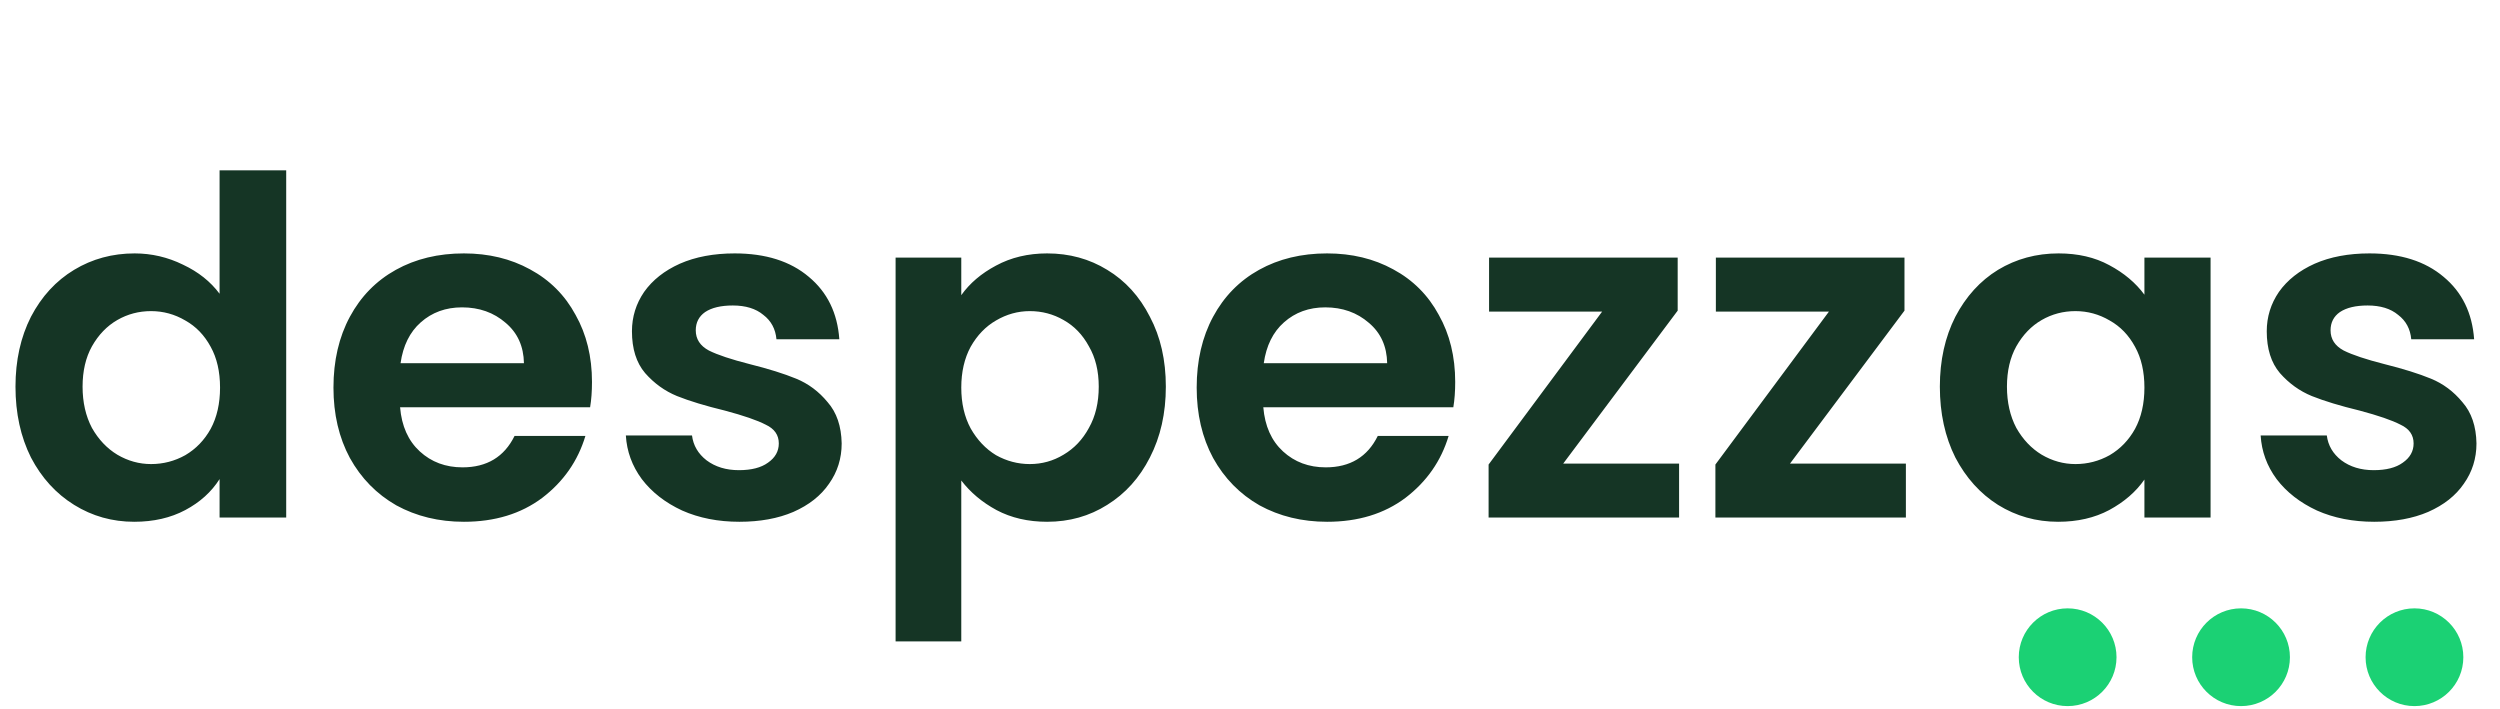
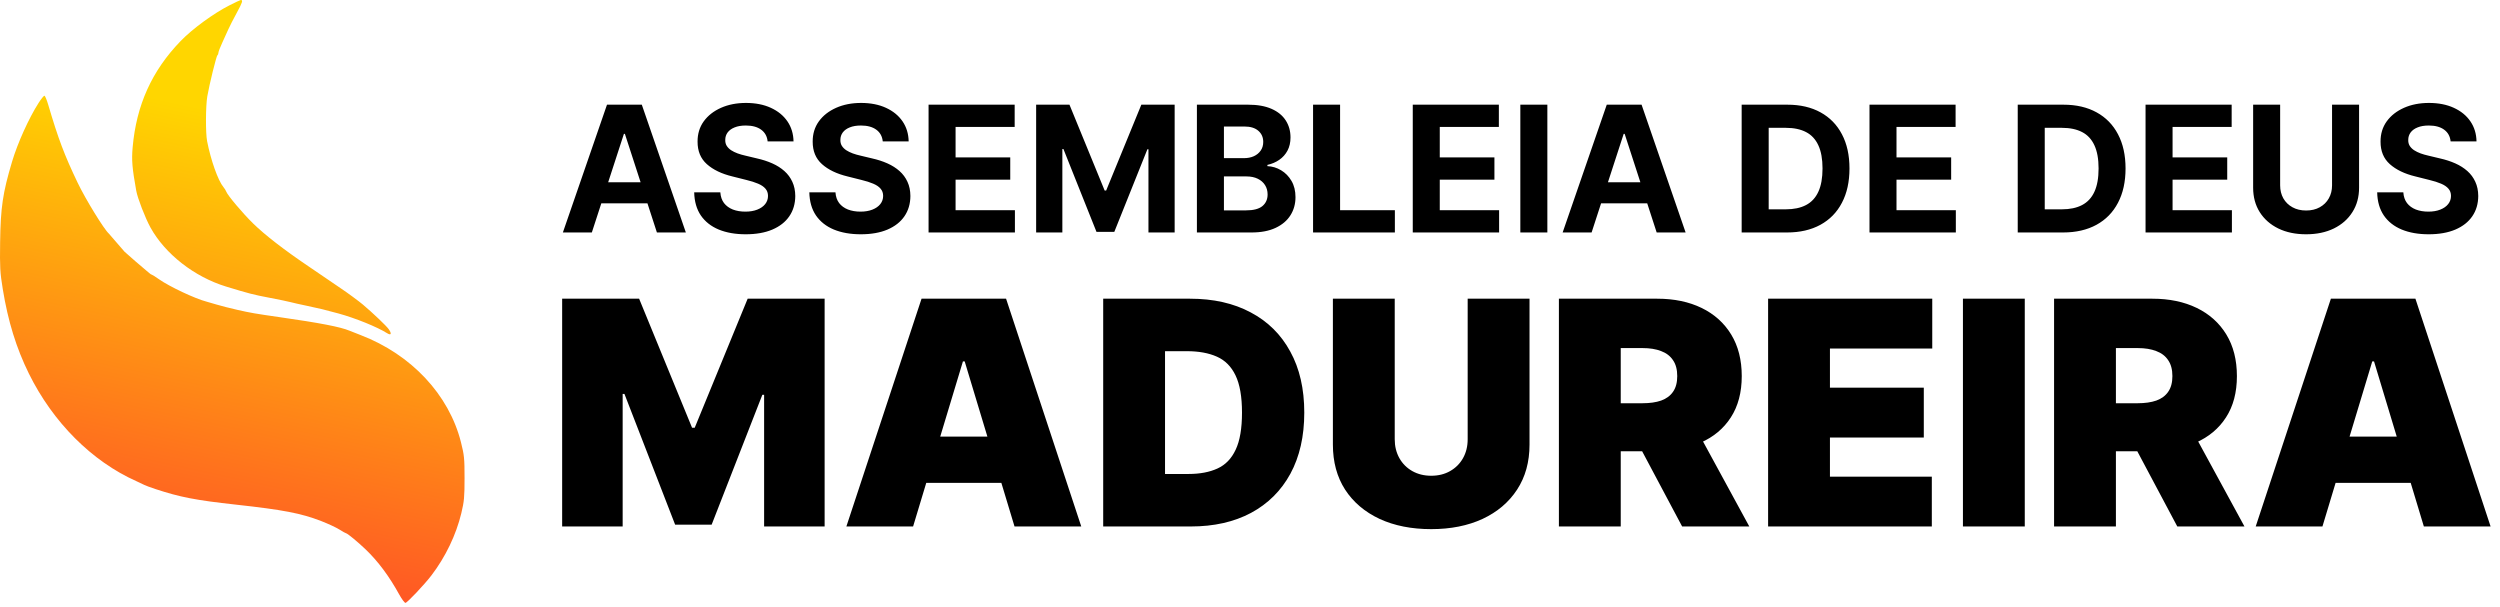
- <svg xmlns="http://www.w3.org/2000/svg" width="826" height="234" viewBox="0 0 826 234" fill="none">
-   <path d="M5.116 127.75C5.116 119.069 6.821 111.37 10.231 104.653C13.745 97.935 18.499 92.768 24.493 89.151C30.487 85.534 37.153 83.725 44.49 83.725C50.071 83.725 55.393 84.965 60.457 87.446C65.521 89.823 69.551 93.026 72.548 97.057V56.287H94.561V171H72.548V158.289C69.861 162.526 66.089 165.936 61.232 168.52C56.375 171.103 50.742 172.395 44.335 172.395C37.101 172.395 30.487 170.535 24.493 166.815C18.499 163.094 13.745 157.875 10.231 151.158C6.821 144.337 5.116 136.534 5.116 127.75ZM72.703 128.06C72.703 122.79 71.67 118.294 69.603 114.574C67.536 110.75 64.746 107.856 61.232 105.893C57.718 103.826 53.946 102.792 49.916 102.792C45.885 102.792 42.165 103.774 38.754 105.738C35.344 107.701 32.554 110.595 30.383 114.419C28.317 118.139 27.283 122.583 27.283 127.75C27.283 132.917 28.317 137.465 30.383 141.392C32.554 145.215 35.344 148.161 38.754 150.228C42.268 152.295 45.989 153.328 49.916 153.328C53.946 153.328 57.718 152.346 61.232 150.383C64.746 148.316 67.536 145.422 69.603 141.702C71.67 137.878 72.703 133.331 72.703 128.06ZM195.591 126.2C195.591 129.3 195.384 132.091 194.971 134.571H132.189C132.705 140.772 134.876 145.629 138.699 149.143C142.523 152.656 147.225 154.413 152.806 154.413C160.867 154.413 166.602 150.951 170.013 144.027H193.42C190.94 152.295 186.186 159.115 179.159 164.489C172.131 169.76 163.502 172.395 153.271 172.395C145.003 172.395 137.562 170.587 130.948 166.97C124.438 163.249 119.322 158.03 115.602 151.313C111.985 144.595 110.176 136.845 110.176 128.06C110.176 119.173 111.985 111.37 115.602 104.653C119.219 97.935 124.283 92.768 130.793 89.151C137.304 85.534 144.797 83.725 153.271 83.725C161.435 83.725 168.721 85.482 175.128 88.996C181.639 92.51 186.651 97.522 190.165 104.033C193.782 110.44 195.591 117.829 195.591 126.2ZM173.113 119.999C173.01 114.419 170.995 109.975 167.067 106.668C163.14 103.257 158.335 101.552 152.651 101.552C147.277 101.552 142.73 103.206 139.009 106.513C135.392 109.717 133.17 114.212 132.344 119.999H173.113ZM244.295 172.395C237.268 172.395 230.964 171.155 225.383 168.675C219.802 166.091 215.359 162.629 212.051 158.289C208.848 153.948 207.091 149.143 206.781 143.872H228.638C229.052 147.179 230.654 149.918 233.444 152.088C236.338 154.258 239.903 155.343 244.14 155.343C248.274 155.343 251.478 154.516 253.751 152.863C256.128 151.209 257.317 149.091 257.317 146.507C257.317 143.717 255.87 141.65 252.976 140.307C250.186 138.86 245.69 137.31 239.49 135.656C233.082 134.106 227.812 132.504 223.678 130.851C219.647 129.197 216.134 126.665 213.137 123.255C210.243 119.844 208.796 115.245 208.796 109.458C208.796 104.704 210.14 100.364 212.827 96.437C215.617 92.51 219.544 89.409 224.608 87.136C229.775 84.862 235.821 83.725 242.745 83.725C252.976 83.725 261.14 86.309 267.238 91.476C273.335 96.54 276.694 103.412 277.314 112.093H256.541C256.231 108.683 254.785 105.996 252.201 104.033C249.721 101.966 246.362 100.932 242.125 100.932C238.198 100.932 235.149 101.656 232.979 103.102C230.912 104.549 229.878 106.564 229.878 109.148C229.878 112.042 231.325 114.264 234.219 115.814C237.113 117.261 241.608 118.759 247.705 120.309C253.906 121.86 259.022 123.461 263.052 125.115C267.083 126.768 270.545 129.352 273.438 132.866C276.435 136.276 277.985 140.823 278.089 146.507C278.089 151.468 276.694 155.912 273.903 159.839C271.216 163.766 267.289 166.866 262.122 169.14C257.058 171.31 251.116 172.395 244.295 172.395ZM317.606 97.522C320.396 93.595 324.22 90.339 329.077 87.756C334.038 85.069 339.67 83.725 345.974 83.725C353.312 83.725 359.926 85.534 365.816 89.151C371.81 92.768 376.513 97.935 379.923 104.653C383.437 111.267 385.194 118.966 385.194 127.75C385.194 136.534 383.437 144.337 379.923 151.158C376.513 157.875 371.81 163.094 365.816 166.815C359.926 170.535 353.312 172.395 345.974 172.395C339.67 172.395 334.09 171.103 329.232 168.52C324.479 165.936 320.603 162.681 317.606 158.754V211.925H295.904V85.12H317.606V97.522ZM363.026 127.75C363.026 122.583 361.941 118.139 359.771 114.419C357.704 110.595 354.914 107.701 351.4 105.738C347.99 103.774 344.269 102.792 340.239 102.792C336.312 102.792 332.591 103.826 329.077 105.893C325.667 107.856 322.877 110.75 320.706 114.574C318.64 118.397 317.606 122.893 317.606 128.06C317.606 133.227 318.64 137.723 320.706 141.547C322.877 145.37 325.667 148.316 329.077 150.383C332.591 152.346 336.312 153.328 340.239 153.328C344.269 153.328 347.99 152.295 351.4 150.228C354.914 148.161 357.704 145.215 359.771 141.392C361.941 137.568 363.026 133.021 363.026 127.75ZM480.798 126.2C480.798 129.3 480.591 132.091 480.178 134.571H417.396C417.913 140.772 420.083 145.629 423.907 149.143C427.731 152.656 432.433 154.413 438.013 154.413C446.074 154.413 451.81 150.951 455.22 144.027H478.628C476.148 152.295 471.394 159.115 464.366 164.489C457.339 169.76 448.71 172.395 438.478 172.395C430.211 172.395 422.77 170.587 416.156 166.97C409.645 163.249 404.53 158.03 400.809 151.313C397.192 144.595 395.384 136.845 395.384 128.06C395.384 119.173 397.192 111.37 400.809 104.653C404.426 97.935 409.49 92.768 416.001 89.151C422.512 85.534 430.004 83.725 438.478 83.725C446.643 83.725 453.928 85.482 460.336 88.996C466.847 92.51 471.859 97.522 475.373 104.033C478.99 110.44 480.798 117.829 480.798 126.2ZM458.321 119.999C458.217 114.419 456.202 109.975 452.275 106.668C448.348 103.257 443.542 101.552 437.858 101.552C432.484 101.552 427.937 103.206 424.217 106.513C420.6 109.717 418.378 114.212 417.551 119.999H458.321ZM516.481 153.173H554.77V171H491.833V153.483L529.348 102.947H491.988V85.12H554.305V102.637L516.481 153.173ZM591.416 153.173H629.705V171H566.768V153.483L604.283 102.947H566.923V85.12H629.24V102.637L591.416 153.173ZM640.928 127.75C640.928 119.069 642.634 111.37 646.044 104.653C649.558 97.935 654.26 92.768 660.151 89.151C666.145 85.534 672.81 83.725 680.148 83.725C686.555 83.725 692.136 85.017 696.89 87.601C701.747 90.184 705.622 93.44 708.516 97.367V85.12H730.373V171H708.516V158.444C705.726 162.474 701.85 165.833 696.89 168.52C692.033 171.103 686.4 172.395 679.993 172.395C672.759 172.395 666.145 170.535 660.151 166.815C654.26 163.094 649.558 157.875 646.044 151.158C642.634 144.337 640.928 136.534 640.928 127.75ZM708.516 128.06C708.516 122.79 707.483 118.294 705.416 114.574C703.349 110.75 700.558 107.856 697.045 105.893C693.531 103.826 689.759 102.792 685.728 102.792C681.698 102.792 677.978 103.774 674.567 105.738C671.157 107.701 668.367 110.595 666.196 114.419C664.129 118.139 663.096 122.583 663.096 127.75C663.096 132.917 664.129 137.465 666.196 141.392C668.367 145.215 671.157 148.161 674.567 150.228C678.081 152.295 681.801 153.328 685.728 153.328C689.759 153.328 693.531 152.346 697.045 150.383C700.558 148.316 703.349 145.422 705.416 141.702C707.483 137.878 708.516 133.331 708.516 128.06ZM784.433 172.395C777.406 172.395 771.102 171.155 765.521 168.675C759.941 166.091 755.497 162.629 752.19 158.289C748.986 153.948 747.229 149.143 746.919 143.872H768.777C769.19 147.179 770.792 149.918 773.582 152.088C776.476 154.258 780.041 155.343 784.278 155.343C788.412 155.343 791.616 154.516 793.889 152.863C796.266 151.209 797.455 149.091 797.455 146.507C797.455 143.717 796.008 141.65 793.114 140.307C790.324 138.86 785.828 137.31 779.628 135.656C773.22 134.106 767.95 132.504 763.816 130.851C759.786 129.197 756.272 126.665 753.275 123.255C750.381 119.844 748.934 115.245 748.934 109.458C748.934 104.704 750.278 100.364 752.965 96.437C755.755 92.51 759.682 89.409 764.746 87.136C769.913 84.862 775.959 83.725 782.883 83.725C793.114 83.725 801.278 86.309 807.376 91.476C813.473 96.54 816.832 103.412 817.452 112.093H796.68C796.37 108.683 794.923 105.996 792.339 104.033C789.859 101.966 786.5 100.932 782.263 100.932C778.336 100.932 775.287 101.656 773.117 103.102C771.05 104.549 770.017 106.564 770.017 109.148C770.017 112.042 771.463 114.264 774.357 115.814C777.251 117.261 781.746 118.759 787.844 120.309C794.044 121.86 799.16 123.461 803.19 125.115C807.221 126.768 810.683 129.352 813.577 132.866C816.574 136.276 818.124 140.823 818.227 146.507C818.227 151.468 816.832 155.912 814.042 159.839C811.355 163.766 807.427 166.866 802.26 169.14C797.196 171.31 791.254 172.395 784.433 172.395Z" fill="#153525" />
-   <circle cx="683.148" cy="217.148" r="16.148" fill="#1BD174" />
-   <circle cx="740.443" cy="217.148" r="16.148" fill="#1BD174" />
-   <circle cx="797.738" cy="217.148" r="16.148" fill="#1BD174" />
+ <svg xmlns="http://www.w3.org/2000/svg" width="173" height="42" viewBox="0 0 173 42" fill="none">
+   <path fill-rule="evenodd" clip-rule="evenodd" d="M15.882 0.367C14.782 0.924 13.321 1.991 12.505 2.835C10.508 4.898 9.437 7.269 9.179 10.197C9.101 11.089 9.146 11.626 9.429 13.205C9.523 13.723 10.051 15.088 10.412 15.742C11.425 17.577 13.448 19.157 15.642 19.829C17.23 20.314 17.524 20.391 18.642 20.604C19.28 20.725 19.939 20.862 20.104 20.907C20.27 20.953 20.792 21.07 21.265 21.168C22.057 21.332 22.485 21.436 23.416 21.691C24.595 22.014 26.095 22.622 26.788 23.057C27.07 23.234 27.124 23.095 26.896 22.776C26.733 22.545 25.816 21.672 25.11 21.075C24.846 20.851 24.033 20.252 23.631 19.985C23.418 19.843 23.054 19.595 22.821 19.433C22.589 19.272 21.912 18.81 21.316 18.408C19.655 17.285 18.329 16.259 17.521 15.469C16.795 14.76 15.743 13.512 15.652 13.252C15.627 13.178 15.541 13.04 15.462 12.946C15.091 12.503 14.588 11.086 14.331 9.764C14.222 9.202 14.23 7.339 14.344 6.673C14.487 5.842 14.975 3.861 15.048 3.816C15.085 3.793 15.115 3.717 15.115 3.647C15.115 3.577 15.237 3.26 15.385 2.943C15.534 2.625 15.722 2.211 15.804 2.021C15.886 1.832 16.148 1.321 16.385 0.886C16.778 0.166 16.83 0 16.664 0C16.632 0 16.28 0.165 15.882 0.367ZM2.674 7.118C2.003 8.162 1.218 9.899 0.834 11.189C0.189 13.354 0.042 14.347 0.008 16.774C-0.016 18.498 0.004 18.85 0.191 20C0.555 22.233 1.125 24.078 1.997 25.849C3.658 29.22 6.368 31.933 9.438 33.297C9.651 33.392 9.892 33.507 9.975 33.552C10.057 33.597 10.406 33.727 10.749 33.84C12.459 34.404 13.539 34.614 16.319 34.92C19.6 35.281 20.826 35.517 22.216 36.052C22.691 36.236 23.263 36.502 23.488 36.644C23.712 36.786 23.919 36.902 23.948 36.902C24.034 36.902 24.756 37.497 25.296 38.013C26.157 38.836 26.927 39.869 27.627 41.139C27.803 41.458 27.996 41.719 28.057 41.719C28.173 41.719 29.365 40.459 29.855 39.817C30.828 38.543 31.565 37.009 31.925 35.506C32.12 34.696 32.147 34.397 32.147 33.085C32.147 31.717 32.125 31.502 31.898 30.6C31.068 27.314 28.471 24.539 24.964 23.19C24.633 23.062 24.285 22.926 24.19 22.886C23.559 22.62 22.152 22.349 19.287 21.938C17.689 21.709 17.328 21.647 16.448 21.447C15.928 21.329 15.27 21.162 14.986 21.075C14.702 20.989 14.393 20.899 14.298 20.875C13.516 20.675 11.729 19.834 11.008 19.328C10.761 19.153 10.535 19.01 10.508 19.01C10.48 19.01 10.404 18.962 10.338 18.903C10.272 18.844 10.168 18.756 10.107 18.709C9.964 18.599 8.735 17.533 8.619 17.419C8.571 17.372 8.32 17.081 8.06 16.774C7.801 16.466 7.566 16.195 7.539 16.172C7.201 15.875 5.928 13.802 5.373 12.645C4.456 10.731 4.032 9.607 3.337 7.247C3.236 6.904 3.117 6.623 3.073 6.623C3.028 6.623 2.849 6.846 2.674 7.118Z" fill="url(#paint0_linear_5_96)" />
+   <path d="M40.955 16.087H38.951L42.004 7.244H44.413L47.461 16.087H45.458L43.243 9.265H43.174L40.955 16.087ZM40.829 12.611H45.561V14.07H40.829V12.611ZM53.12 9.787C53.086 9.439 52.937 9.168 52.675 8.976C52.413 8.783 52.058 8.686 51.609 8.686C51.304 8.686 51.046 8.73 50.836 8.816C50.626 8.899 50.465 9.016 50.352 9.166C50.243 9.315 50.188 9.485 50.188 9.675C50.183 9.833 50.216 9.972 50.288 10.09C50.363 10.208 50.465 10.31 50.594 10.396C50.724 10.48 50.873 10.553 51.043 10.616C51.213 10.677 51.395 10.729 51.587 10.772L52.382 10.962C52.767 11.048 53.121 11.163 53.444 11.307C53.766 11.451 54.045 11.628 54.281 11.838C54.517 12.048 54.7 12.296 54.83 12.581C54.962 12.866 55.03 13.192 55.033 13.561C55.03 14.102 54.892 14.571 54.618 14.968C54.348 15.363 53.956 15.669 53.444 15.888C52.934 16.104 52.32 16.212 51.6 16.212C50.886 16.212 50.265 16.102 49.735 15.884C49.208 15.665 48.797 15.341 48.5 14.912C48.207 14.48 48.053 13.947 48.038 13.31H49.847C49.867 13.607 49.952 13.854 50.102 14.053C50.255 14.249 50.458 14.397 50.711 14.498C50.967 14.596 51.256 14.645 51.579 14.645C51.895 14.645 52.17 14.598 52.403 14.506C52.639 14.414 52.822 14.286 52.952 14.122C53.081 13.958 53.146 13.77 53.146 13.556C53.146 13.358 53.087 13.191 52.969 13.056C52.854 12.92 52.684 12.805 52.459 12.71C52.238 12.615 51.966 12.529 51.644 12.451L50.681 12.209C49.935 12.028 49.347 11.745 48.915 11.359C48.483 10.973 48.269 10.454 48.272 9.8C48.269 9.265 48.411 8.797 48.699 8.397C48.99 7.997 49.388 7.685 49.895 7.46C50.401 7.236 50.977 7.123 51.622 7.123C52.278 7.123 52.851 7.236 53.34 7.46C53.832 7.685 54.215 7.997 54.489 8.397C54.762 8.797 54.903 9.261 54.912 9.787H53.12ZM61.087 9.787C61.052 9.439 60.904 9.168 60.642 8.976C60.38 8.783 60.025 8.686 59.576 8.686C59.271 8.686 59.013 8.73 58.803 8.816C58.593 8.899 58.432 9.016 58.319 9.166C58.21 9.315 58.155 9.485 58.155 9.675C58.15 9.833 58.183 9.972 58.255 10.09C58.329 10.208 58.432 10.31 58.561 10.396C58.691 10.48 58.84 10.553 59.01 10.616C59.18 10.677 59.361 10.729 59.554 10.772L60.349 10.962C60.734 11.048 61.088 11.163 61.411 11.307C61.733 11.451 62.012 11.628 62.248 11.838C62.484 12.048 62.667 12.296 62.797 12.581C62.929 12.866 62.997 13.192 62.999 13.561C62.997 14.102 62.858 14.571 62.585 14.968C62.314 15.363 61.923 15.669 61.411 15.888C60.901 16.104 60.287 16.212 59.567 16.212C58.853 16.212 58.232 16.102 57.702 15.884C57.175 15.665 56.764 15.341 56.467 14.912C56.174 14.48 56.02 13.947 56.005 13.31H57.814C57.834 13.607 57.919 13.854 58.069 14.053C58.221 14.249 58.424 14.397 58.678 14.498C58.934 14.596 59.223 14.645 59.545 14.645C59.862 14.645 60.137 14.598 60.37 14.506C60.606 14.414 60.789 14.286 60.919 14.122C61.048 13.958 61.113 13.77 61.113 13.556C61.113 13.358 61.054 13.191 60.936 13.056C60.821 12.92 60.651 12.805 60.426 12.71C60.205 12.615 59.933 12.529 59.61 12.451L58.648 12.209C57.902 12.028 57.313 11.745 56.882 11.359C56.45 10.973 56.235 10.454 56.238 9.8C56.235 9.265 56.378 8.797 56.666 8.397C56.956 7.997 57.355 7.685 57.862 7.46C58.368 7.236 58.944 7.123 59.589 7.123C60.245 7.123 60.818 7.236 61.307 7.46C61.799 7.685 62.182 7.997 62.456 8.397C62.729 8.797 62.87 9.261 62.879 9.787H61.087ZM64.257 16.087V7.244H70.215V8.786H66.126V10.893H69.909V12.434H66.126V14.545H70.232V16.087H64.257ZM71.701 7.244H74.007L76.442 13.185H76.546L78.981 7.244H81.286V16.087H79.473V10.331H79.399L77.111 16.043H75.876L73.588 10.31H73.515V16.087H71.701V7.244ZM82.826 16.087V7.244H86.367C87.017 7.244 87.56 7.341 87.994 7.534C88.429 7.726 88.756 7.994 88.975 8.337C89.193 8.676 89.303 9.068 89.303 9.511C89.303 9.856 89.234 10.16 89.095 10.422C88.957 10.681 88.767 10.894 88.525 11.061C88.287 11.225 88.013 11.342 87.705 11.411V11.497C88.042 11.511 88.357 11.606 88.651 11.782C88.947 11.958 89.188 12.204 89.372 12.52C89.556 12.834 89.648 13.208 89.648 13.643C89.648 14.112 89.531 14.531 89.298 14.899C89.068 15.265 88.727 15.554 88.275 15.767C87.823 15.98 87.266 16.087 86.604 16.087H82.826ZM84.696 14.558H86.22C86.741 14.558 87.121 14.459 87.36 14.26C87.599 14.059 87.718 13.791 87.718 13.457C87.718 13.213 87.659 12.997 87.541 12.81C87.423 12.623 87.255 12.476 87.036 12.369C86.82 12.263 86.562 12.209 86.263 12.209H84.696V14.558ZM84.696 10.944H86.082C86.338 10.944 86.565 10.9 86.764 10.811C86.965 10.719 87.124 10.589 87.239 10.422C87.357 10.255 87.416 10.055 87.416 9.822C87.416 9.502 87.302 9.245 87.075 9.049C86.85 8.853 86.531 8.755 86.116 8.755H84.696V10.944ZM90.864 16.087V7.244H92.734V14.545H96.525V16.087H90.864ZM97.763 16.087V7.244H103.721V8.786H99.632V10.893H103.414V12.434H99.632V14.545H103.738V16.087H97.763ZM107.077 7.244V16.087H105.207V7.244H107.077ZM110.139 16.087H108.135L111.188 7.244H113.597L116.645 16.087H114.642L112.427 9.265H112.358L110.139 16.087ZM110.013 12.611H114.745V14.07H110.013V12.611ZM123.658 16.087H120.523V7.244H123.684C124.573 7.244 125.339 7.421 125.981 7.775C126.622 8.127 127.116 8.632 127.461 9.291C127.81 9.95 127.984 10.739 127.984 11.657C127.984 12.578 127.81 13.369 127.461 14.031C127.116 14.693 126.62 15.201 125.972 15.556C125.327 15.909 124.556 16.087 123.658 16.087ZM122.393 14.485H123.58C124.133 14.485 124.598 14.387 124.975 14.191C125.355 13.992 125.639 13.686 125.829 13.271C126.022 12.854 126.119 12.316 126.119 11.657C126.119 11.003 126.022 10.47 125.829 10.055C125.639 9.641 125.356 9.335 124.979 9.14C124.602 8.944 124.137 8.846 123.584 8.846H122.393V14.485ZM129.369 16.087V7.244H135.327V8.786H131.238V10.893H135.02V12.434H131.238V14.545H135.344V16.087H129.369ZM142.762 16.087H139.627V7.244H142.787C143.677 7.244 144.442 7.421 145.084 7.775C145.726 8.127 146.22 8.632 146.565 9.291C146.913 9.95 147.088 10.739 147.088 11.657C147.088 12.578 146.913 13.369 146.565 14.031C146.22 14.693 145.723 15.201 145.076 15.556C144.431 15.909 143.66 16.087 142.762 16.087ZM141.496 14.485H142.684C143.236 14.485 143.701 14.387 144.078 14.191C144.458 13.992 144.743 13.686 144.933 13.271C145.126 12.854 145.222 12.316 145.222 11.657C145.222 11.003 145.126 10.47 144.933 10.055C144.743 9.641 144.46 9.335 144.083 9.14C143.706 8.944 143.241 8.846 142.688 8.846H141.496V14.485ZM148.472 16.087V7.244H154.431V8.786H150.342V10.893H154.124V12.434H150.342V14.545H154.448V16.087H148.472ZM161.378 7.244H163.248V12.987C163.248 13.631 163.094 14.195 162.786 14.679C162.481 15.163 162.053 15.54 161.504 15.81C160.954 16.078 160.313 16.212 159.582 16.212C158.848 16.212 158.207 16.078 157.657 15.81C157.107 15.54 156.68 15.163 156.374 14.679C156.069 14.195 155.917 13.631 155.917 12.987V7.244H157.786V12.827C157.786 13.164 157.86 13.463 158.006 13.725C158.156 13.987 158.366 14.193 158.637 14.342C158.907 14.492 159.223 14.567 159.582 14.567C159.945 14.567 160.26 14.492 160.528 14.342C160.798 14.193 161.007 13.987 161.154 13.725C161.304 13.463 161.378 13.164 161.378 12.827V7.244ZM169.583 9.787C169.548 9.439 169.4 9.168 169.138 8.976C168.876 8.783 168.521 8.686 168.072 8.686C167.766 8.686 167.509 8.73 167.299 8.816C167.089 8.899 166.927 9.016 166.815 9.166C166.706 9.315 166.651 9.485 166.651 9.675C166.645 9.833 166.678 9.972 166.75 10.09C166.825 10.208 166.927 10.31 167.057 10.396C167.187 10.48 167.336 10.553 167.506 10.616C167.676 10.677 167.857 10.729 168.05 10.772L168.844 10.962C169.23 11.048 169.584 11.163 169.907 11.307C170.229 11.451 170.508 11.628 170.744 11.838C170.98 12.048 171.163 12.296 171.292 12.581C171.425 12.866 171.492 13.192 171.495 13.561C171.492 14.102 171.354 14.571 171.081 14.968C170.81 15.363 170.419 15.669 169.907 15.888C169.397 16.104 168.783 16.212 168.063 16.212C167.349 16.212 166.727 16.102 166.198 15.884C165.671 15.665 165.259 15.341 164.963 14.912C164.669 14.48 164.515 13.947 164.501 13.31H166.31C166.33 13.607 166.415 13.854 166.565 14.053C166.717 14.249 166.92 14.397 167.174 14.498C167.43 14.596 167.719 14.645 168.041 14.645C168.358 14.645 168.633 14.598 168.866 14.506C169.102 14.414 169.285 14.286 169.414 14.122C169.544 13.958 169.609 13.77 169.609 13.556C169.609 13.358 169.55 13.191 169.432 13.056C169.316 12.92 169.147 12.805 168.922 12.71C168.701 12.615 168.429 12.529 168.106 12.451L167.143 12.209C166.398 12.028 165.809 11.745 165.377 11.359C164.946 10.973 164.731 10.454 164.734 9.8C164.731 9.265 164.874 8.797 165.162 8.397C165.452 7.997 165.851 7.685 166.358 7.46C166.864 7.236 167.44 7.123 168.085 7.123C168.741 7.123 169.314 7.236 169.803 7.46C170.295 7.685 170.678 7.997 170.951 8.397C171.225 8.797 171.366 9.261 171.374 9.787H169.583Z" fill="black" />
+   <path d="M38.901 20.67H44.227L47.89 29.598H48.075L51.738 20.67H57.064V36.432H52.877V27.319H52.754L49.245 36.309H46.72L43.211 27.258H43.088V36.432H38.901V20.67ZM63.186 36.432H58.569L63.771 20.67H69.62L74.823 36.432H70.205L66.757 25.011H66.634L63.186 36.432ZM62.324 30.213H71.006V33.415H62.324V30.213ZM82.406 36.432H76.341V20.67H82.344C83.966 20.67 85.366 20.985 86.546 21.617C87.731 22.242 88.645 23.145 89.286 24.326C89.933 25.501 90.256 26.909 90.256 28.551C90.256 30.193 89.935 31.604 89.294 32.784C88.653 33.959 87.744 34.862 86.569 35.493C85.394 36.119 84.007 36.432 82.406 36.432ZM80.62 32.799H82.252C83.032 32.799 83.696 32.673 84.245 32.422C84.799 32.171 85.22 31.737 85.507 31.121C85.8 30.506 85.946 29.649 85.946 28.551C85.946 27.453 85.797 26.596 85.5 25.98C85.207 25.365 84.776 24.931 84.207 24.68C83.642 24.428 82.95 24.302 82.129 24.302H80.62V32.799ZM101.563 20.67H105.843V30.767C105.843 31.968 105.555 33.007 104.981 33.884C104.411 34.757 103.616 35.431 102.595 35.908C101.574 36.38 100.389 36.616 99.039 36.616C97.68 36.616 96.489 36.38 95.468 35.908C94.447 35.431 93.652 34.757 93.082 33.884C92.518 33.007 92.236 31.968 92.236 30.767V20.67H96.515V30.398C96.515 30.885 96.623 31.322 96.838 31.706C97.053 32.086 97.351 32.383 97.731 32.599C98.116 32.815 98.552 32.922 99.039 32.922C99.532 32.922 99.968 32.815 100.347 32.599C100.727 32.383 101.025 32.086 101.24 31.706C101.456 31.322 101.563 30.885 101.563 30.398V20.67ZM107.876 36.432V20.67H114.68C115.85 20.67 116.873 20.883 117.75 21.309C118.628 21.735 119.31 22.348 119.798 23.148C120.285 23.948 120.529 24.908 120.529 26.026C120.529 27.155 120.277 28.107 119.775 28.882C119.277 29.657 118.577 30.241 117.674 30.637C116.776 31.032 115.726 31.229 114.526 31.229H110.462V27.904H113.664C114.167 27.904 114.595 27.843 114.949 27.72C115.308 27.591 115.583 27.389 115.773 27.112C115.968 26.835 116.065 26.473 116.065 26.026C116.065 25.575 115.968 25.208 115.773 24.926C115.583 24.639 115.308 24.428 114.949 24.295C114.595 24.156 114.167 24.087 113.664 24.087H112.155V36.432H107.876ZM117.112 29.197L121.052 36.432H116.404L112.556 29.197H117.112ZM122.353 36.432V20.67H133.712V24.118H126.632V26.827H133.127V30.275H126.632V32.984H133.682V36.432H122.353ZM140.114 20.67V36.432H135.835V20.67H140.114ZM142.142 36.432V20.67H148.945C150.115 20.67 151.138 20.883 152.016 21.309C152.893 21.735 153.576 22.348 154.063 23.148C154.55 23.948 154.794 24.908 154.794 26.026C154.794 27.155 154.543 28.107 154.04 28.882C153.542 29.657 152.842 30.241 151.939 30.637C151.041 31.032 149.992 31.229 148.791 31.229H144.728V27.904H147.929C148.432 27.904 148.86 27.843 149.214 27.72C149.574 27.591 149.848 27.389 150.038 27.112C150.233 26.835 150.33 26.473 150.33 26.026C150.33 25.575 150.233 25.208 150.038 24.926C149.848 24.639 149.574 24.428 149.214 24.295C148.86 24.156 148.432 24.087 147.929 24.087H146.421V36.432H142.142ZM151.377 29.197L155.317 36.432H150.669L146.821 29.197H151.377ZM160.713 36.432H156.095L161.297 20.67H167.147L172.349 36.432H167.731L164.284 25.011H164.16L160.713 36.432ZM159.851 30.213H168.532V33.415H159.851V30.213Z" fill="black" />
+   <defs>
+     <linearGradient id="paint0_linear_5_96" x1="26.279" y1="10.107" x2="17.825" y2="49.332" gradientUnits="userSpaceOnUse">
+       <stop stop-color="#FFD600" />
+       <stop offset="1" stop-color="#FF3030" />
+     </linearGradient>
+   </defs>
</svg>
